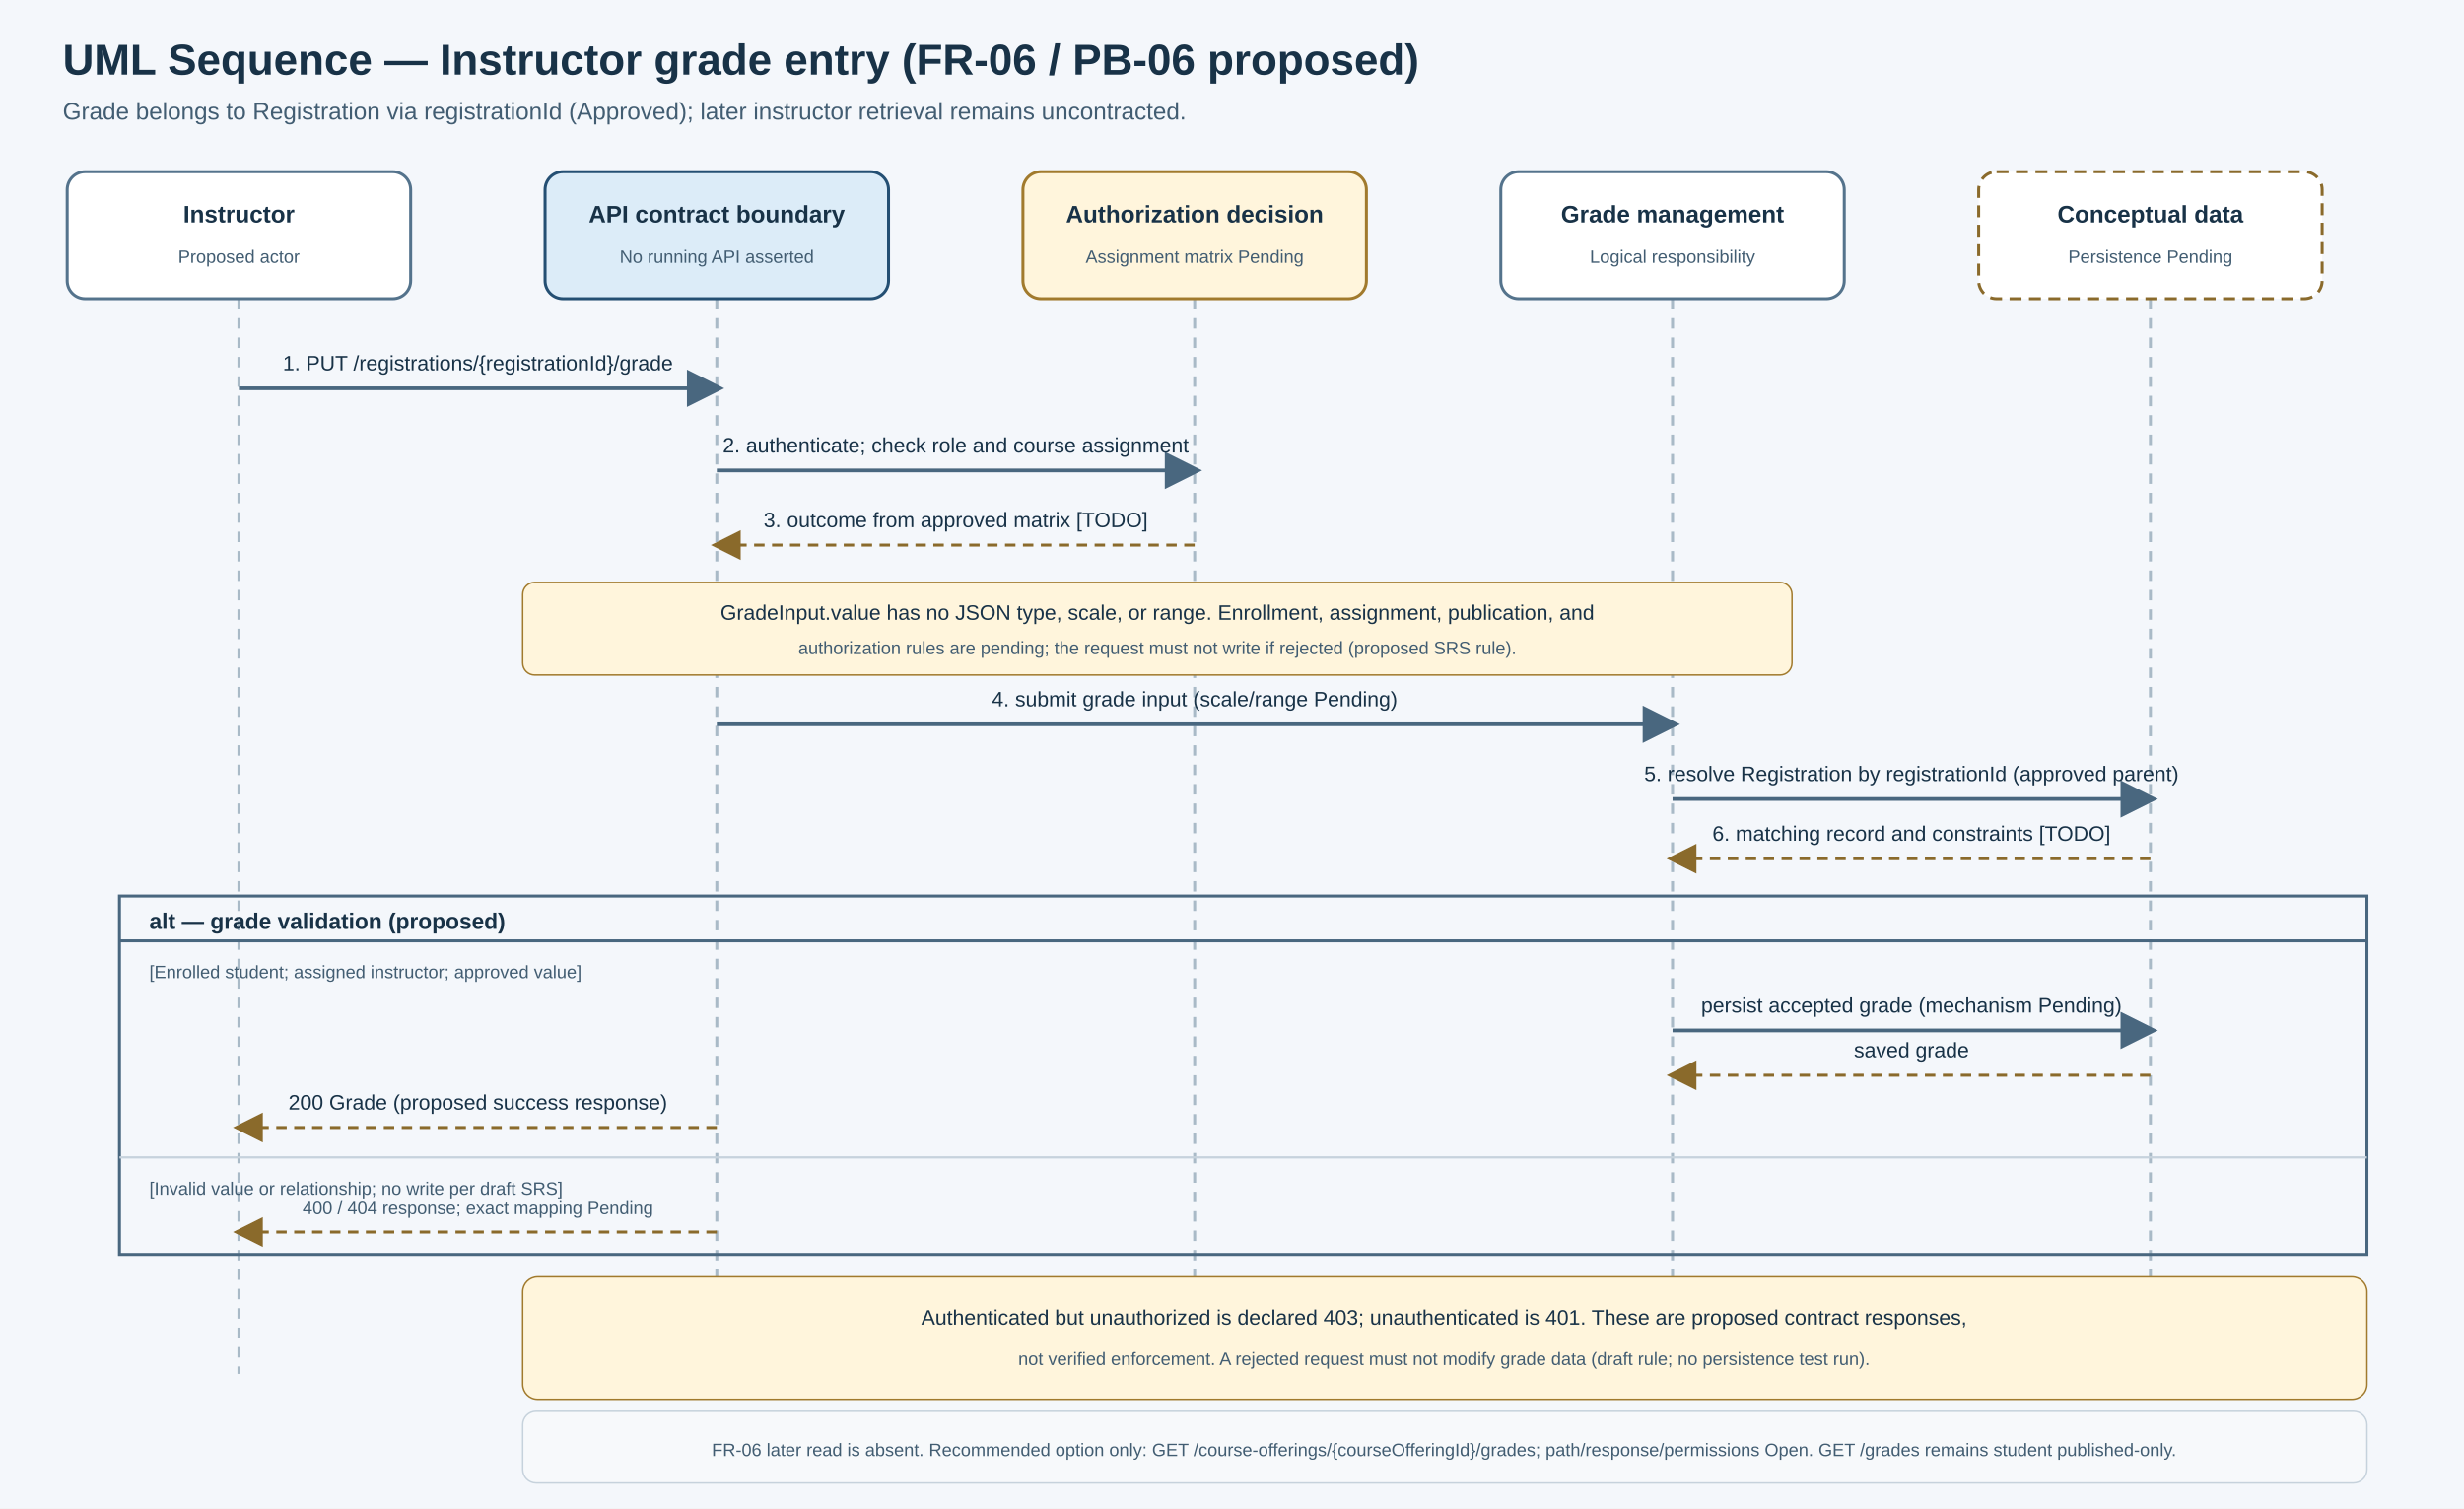
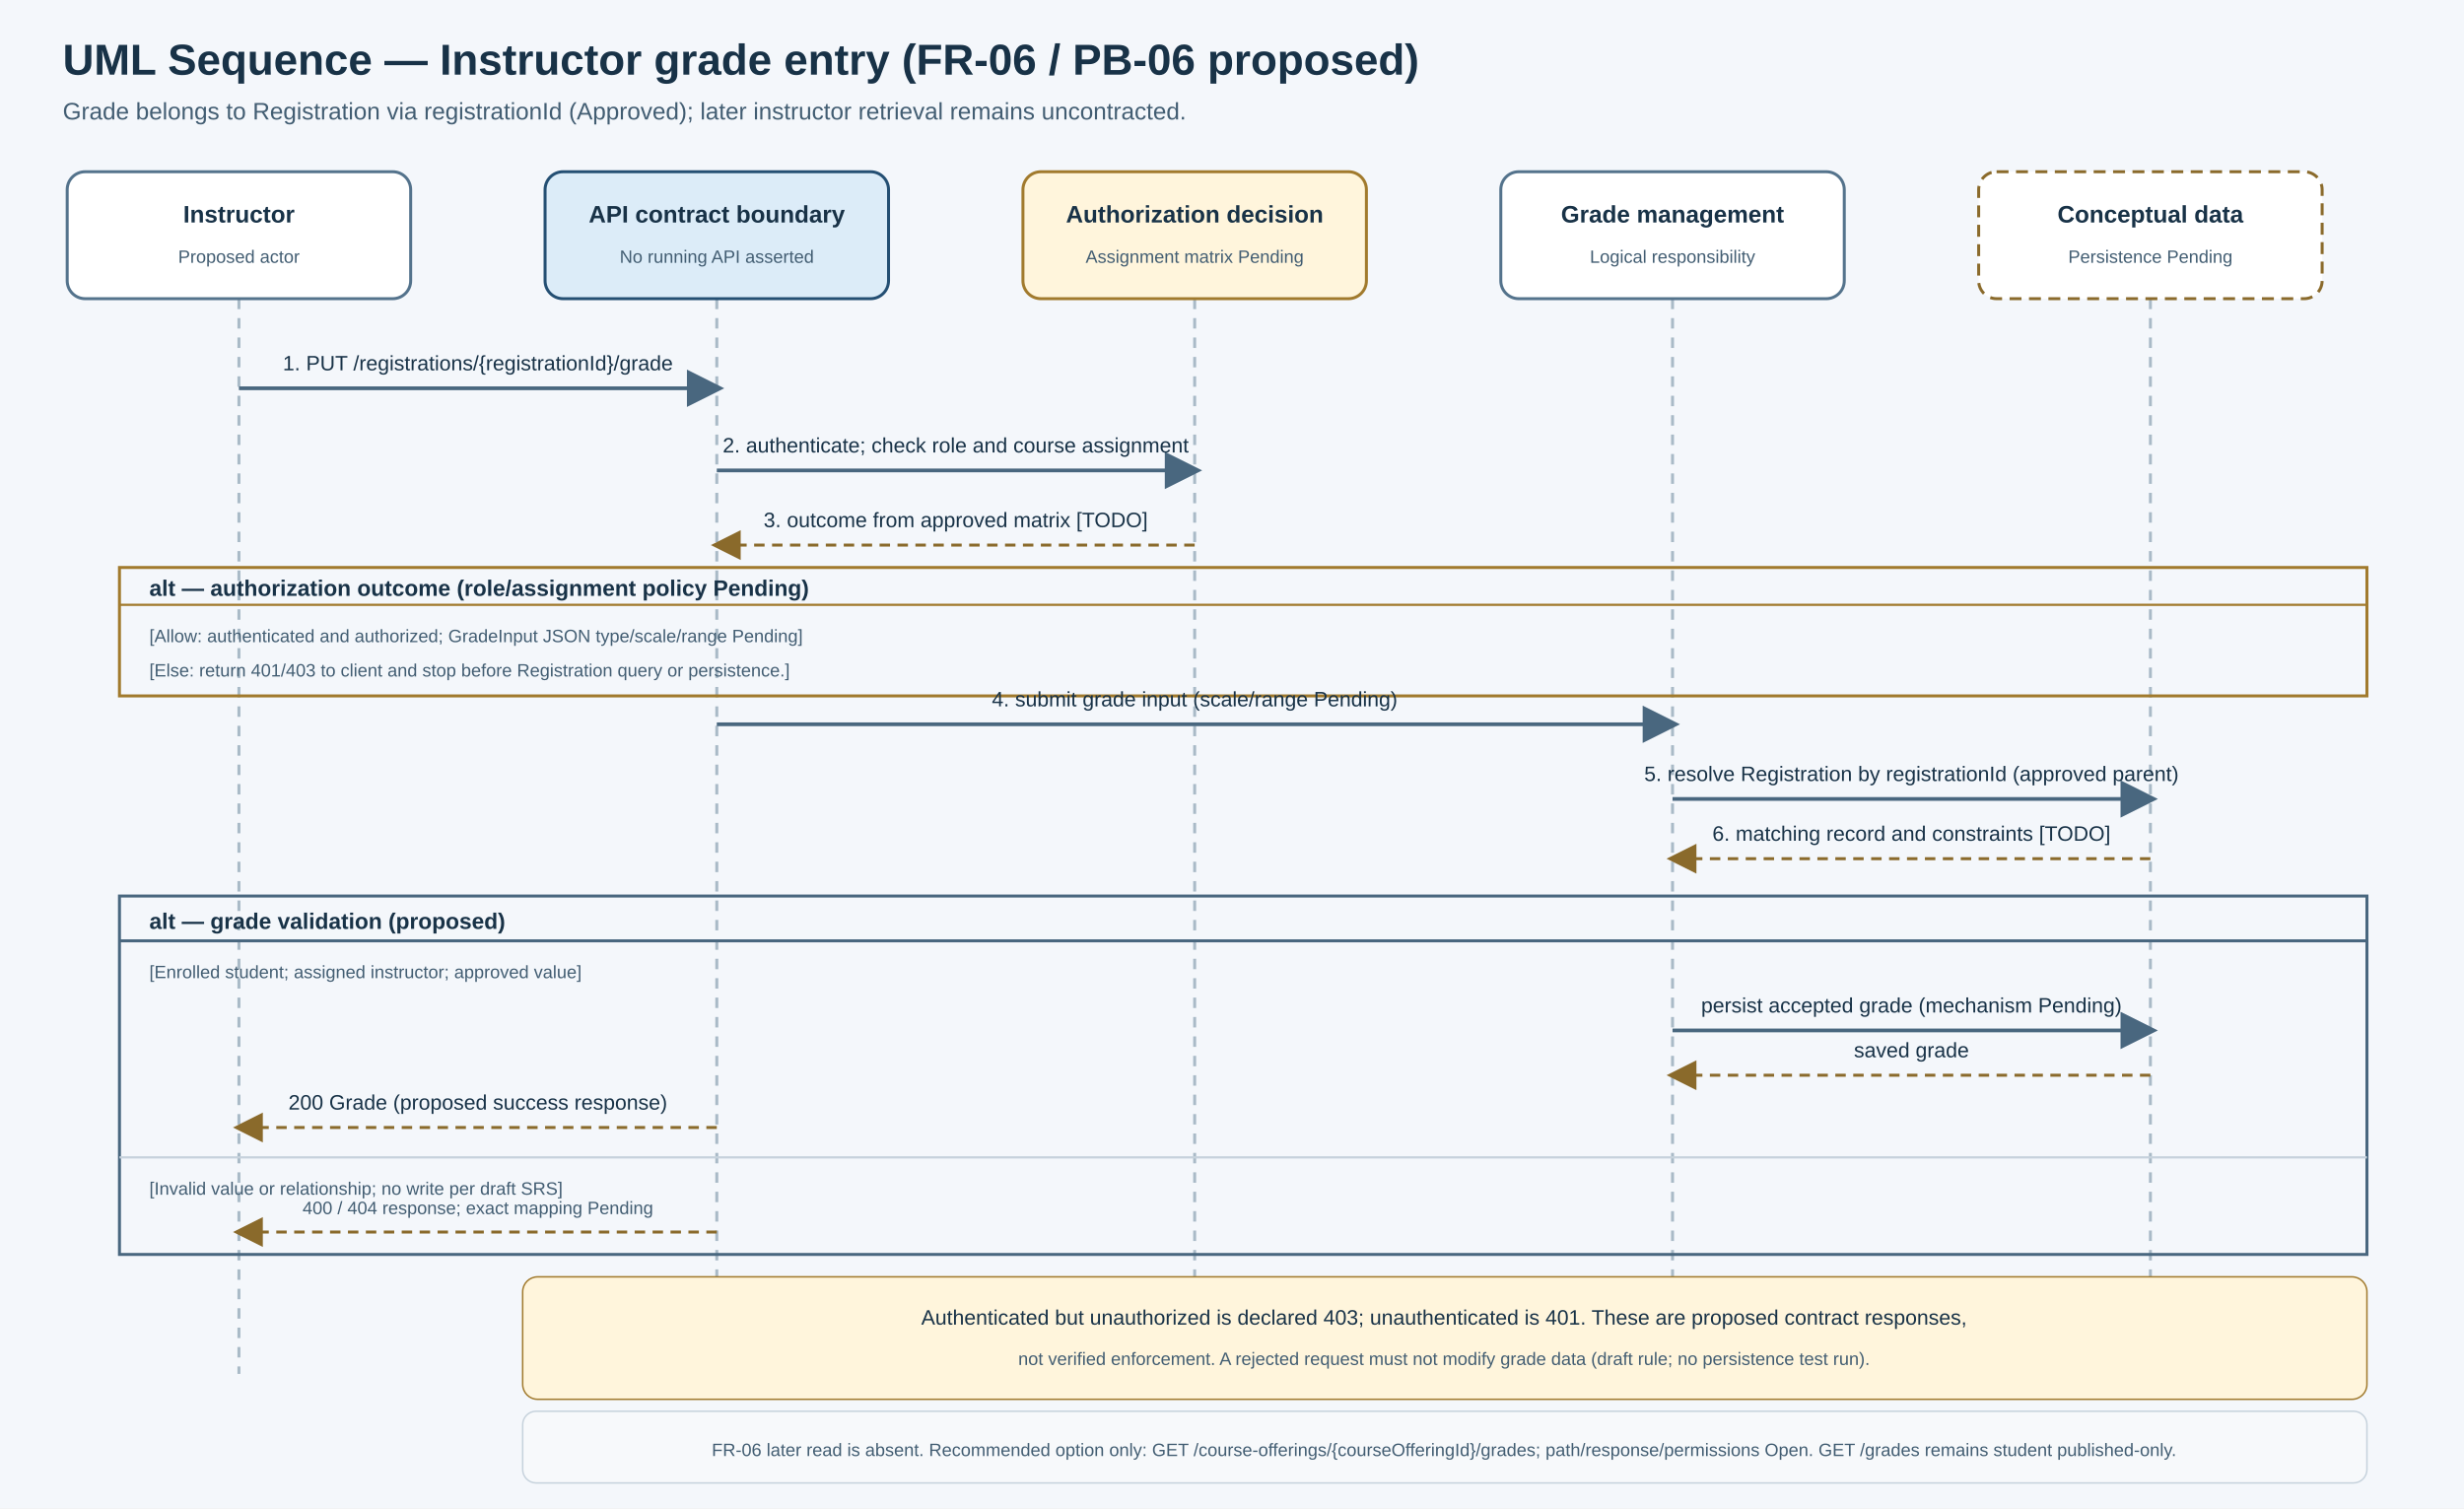
<svg xmlns="http://www.w3.org/2000/svg" width="1650" height="1010" viewBox="0 0 1650 1010" role="img" aria-labelledby="title description">
  <defs>
    <marker id="msg" markerWidth="10" markerHeight="10" refX="8" refY="5" orient="auto">
      <path d="M0,0 L10,5 L0,10 z" fill="#49677f" />
    </marker>
    <marker id="reply" markerWidth="10" markerHeight="10" refX="8" refY="5" orient="auto">
      <path d="M0,0 L10,5 L0,10 z" fill="#8a6a2b" />
    </marker>
    <style>
      text { font-family: Arial, Helvetica, sans-serif; fill: #183247; }
      .title { font-size: 29px; font-weight: 700; }
      .subtitle { font-size: 16px; fill: #425d72; }
      .part { font-size: 16px; font-weight: 700; }
      .msg { font-size: 14px; }
      .note { font-size: 14px; }
      .frame { font-size: 15px; font-weight: 700; }
      .small { font-size: 12px; fill: #425d72; }
    </style>
  </defs>
  <rect width="1650" height="1010" fill="#f4f7fb" />
  <text class="title" x="42" y="50">UML Sequence — Instructor grade entry (FR-06 / PB-06 proposed)</text>
  <text class="subtitle" x="42" y="80">Grade belongs to Registration via registrationId (Approved); later instructor retrieval remains uncontracted.</text>
  <g stroke="#a9bac7" stroke-width="2" stroke-dasharray="7 6">
    <path d="M160 200 V920" />
    <path d="M480 200 V920" />
    <path d="M800 200 V920" />
    <path d="M1120 200 V920" />
    <path d="M1440 200 V920" />
  </g>
  <g>
    <rect x="45" y="115" width="230" height="85" rx="12" fill="#ffffff" stroke="#54738c" stroke-width="2" />
    <text class="part" x="160" y="149" text-anchor="middle">Instructor</text>
    <text class="small" x="160" y="176" text-anchor="middle">Proposed actor</text>
    <rect x="365" y="115" width="230" height="85" rx="12" fill="#dcecf8" stroke="#244f73" stroke-width="2" />
    <text class="part" x="480" y="149" text-anchor="middle">API contract boundary</text>
    <text class="small" x="480" y="176" text-anchor="middle">No running API asserted</text>
    <rect x="685" y="115" width="230" height="85" rx="12" fill="#fff5dc" stroke="#a17a2d" stroke-width="2" />
    <text class="part" x="800" y="149" text-anchor="middle">Authorization decision</text>
    <text class="small" x="800" y="176" text-anchor="middle">Assignment matrix Pending</text>
    <rect x="1005" y="115" width="230" height="85" rx="12" fill="#ffffff" stroke="#54738c" stroke-width="2" />
    <text class="part" x="1120" y="149" text-anchor="middle">Grade management</text>
    <text class="small" x="1120" y="176" text-anchor="middle">Logical responsibility</text>
    <rect x="1325" y="115" width="230" height="85" rx="12" fill="#ffffff" stroke="#8a6a2b" stroke-width="2" stroke-dasharray="8 5" />
    <text class="part" x="1440" y="149" text-anchor="middle">Conceptual data</text>
    <text class="small" x="1440" y="176" text-anchor="middle">Persistence Pending</text>
  </g>
  <path d="M160 260 H480" stroke="#49677f" stroke-width="2.5" marker-end="url(#msg)" />
  <text class="msg" x="320" y="248" text-anchor="middle">1. PUT /registrations/{registrationId}/grade</text>
  <path d="M480 315 H800" stroke="#49677f" stroke-width="2.5" marker-end="url(#msg)" />
  <text class="msg" x="640" y="303" text-anchor="middle">2. authenticate; check role and course assignment</text>
  <path d="M800 365 H480" stroke="#8a6a2b" stroke-width="2" stroke-dasharray="7 5" marker-end="url(#reply)" />
  <text class="msg" x="640" y="353" text-anchor="middle">3. outcome from approved matrix [TODO]</text>
-   <rect x="350" y="390" width="850" height="62" rx="8" fill="#fff5dc" stroke="#a17a2d" />
-   <text class="note" x="775" y="415" text-anchor="middle">GradeInput.value has no JSON type, scale, or range. Enrollment, assignment, publication, and</text>
-   <text class="small" x="775" y="438" text-anchor="middle">authorization rules are pending; the request must not write if rejected (proposed SRS rule).</text>
+   <rect x="80" y="380" width="1505" height="86" fill="none" stroke="#a17a2d" stroke-width="2" />
+   <path d="M80 405 H1585" stroke="#a17a2d" stroke-width="1.5" />
+   <text class="frame" x="100" y="399">alt — authorization outcome (role/assignment policy Pending)</text>
+   <text class="small" x="100" y="430">[Allow: authenticated and authorized; GradeInput JSON type/scale/range Pending]</text>
+   <text class="small" x="100" y="453">[Else: return 401/403 to client and stop before Registration query or persistence.]</text>
  <path d="M480 485 H1120" stroke="#49677f" stroke-width="2.5" marker-end="url(#msg)" />
  <text class="msg" x="800" y="473" text-anchor="middle">4. submit grade input (scale/range Pending)</text>
  <path d="M1120 535 H1440" stroke="#49677f" stroke-width="2.5" marker-end="url(#msg)" />
  <text class="msg" x="1280" y="523" text-anchor="middle">5. resolve Registration by registrationId (approved parent)</text>
  <path d="M1440 575 H1120" stroke="#8a6a2b" stroke-width="2" stroke-dasharray="7 5" marker-end="url(#reply)" />
  <text class="msg" x="1280" y="563" text-anchor="middle">6. matching record and constraints [TODO]</text>
  <rect x="80" y="600" width="1505" height="240" fill="none" stroke="#49677f" stroke-width="2" />
  <path d="M80 630 H1585" stroke="#49677f" stroke-width="2" />
  <text class="frame" x="100" y="622">alt — grade validation (proposed)</text>
  <text class="small" x="100" y="655">[Enrolled student; assigned instructor; approved value]</text>
  <path d="M1120 690 H1440" stroke="#49677f" stroke-width="2.5" marker-end="url(#msg)" />
  <text class="msg" x="1280" y="678" text-anchor="middle">persist accepted grade (mechanism Pending)</text>
  <path d="M1440 720 H1120" stroke="#8a6a2b" stroke-width="2" stroke-dasharray="7 5" marker-end="url(#reply)" />
  <text class="msg" x="1280" y="708" text-anchor="middle">saved grade</text>
  <path d="M480 755 H160" stroke="#8a6a2b" stroke-width="2" stroke-dasharray="7 5" marker-end="url(#reply)" />
  <text class="msg" x="320" y="743" text-anchor="middle">200 Grade (proposed success response)</text>
  <path d="M80 775 H1585" stroke="#c6d2dc" stroke-width="1.5" />
  <text class="small" x="100" y="800">[Invalid value or relationship; no write per draft SRS]</text>
  <path d="M480 825 H160" stroke="#8a6a2b" stroke-width="2" stroke-dasharray="7 5" marker-end="url(#reply)" />
  <text class="small" x="320" y="813" text-anchor="middle">400 / 404 response; exact mapping Pending</text>
  <rect x="350" y="855" width="1235" height="82" rx="10" fill="#fff5dc" stroke="#a17a2d" />
  <text class="note" x="967" y="887" text-anchor="middle">Authenticated but unauthorized is declared 403; unauthenticated is 401. These are proposed contract responses,</text>
  <text class="small" x="967" y="914" text-anchor="middle">not verified enforcement. A rejected request must not modify grade data (draft rule; no persistence test run).</text>
  <rect x="350" y="945" width="1235" height="48" rx="9" fill="#f7f9fb" stroke="#c6d2dc" />
  <text class="small" x="967" y="975" text-anchor="middle">FR-06 later read is absent. Recommended option only: GET /course-offerings/{courseOfferingId}/grades; path/response/permissions Open. GET /grades remains student published-only.</text>
</svg>
